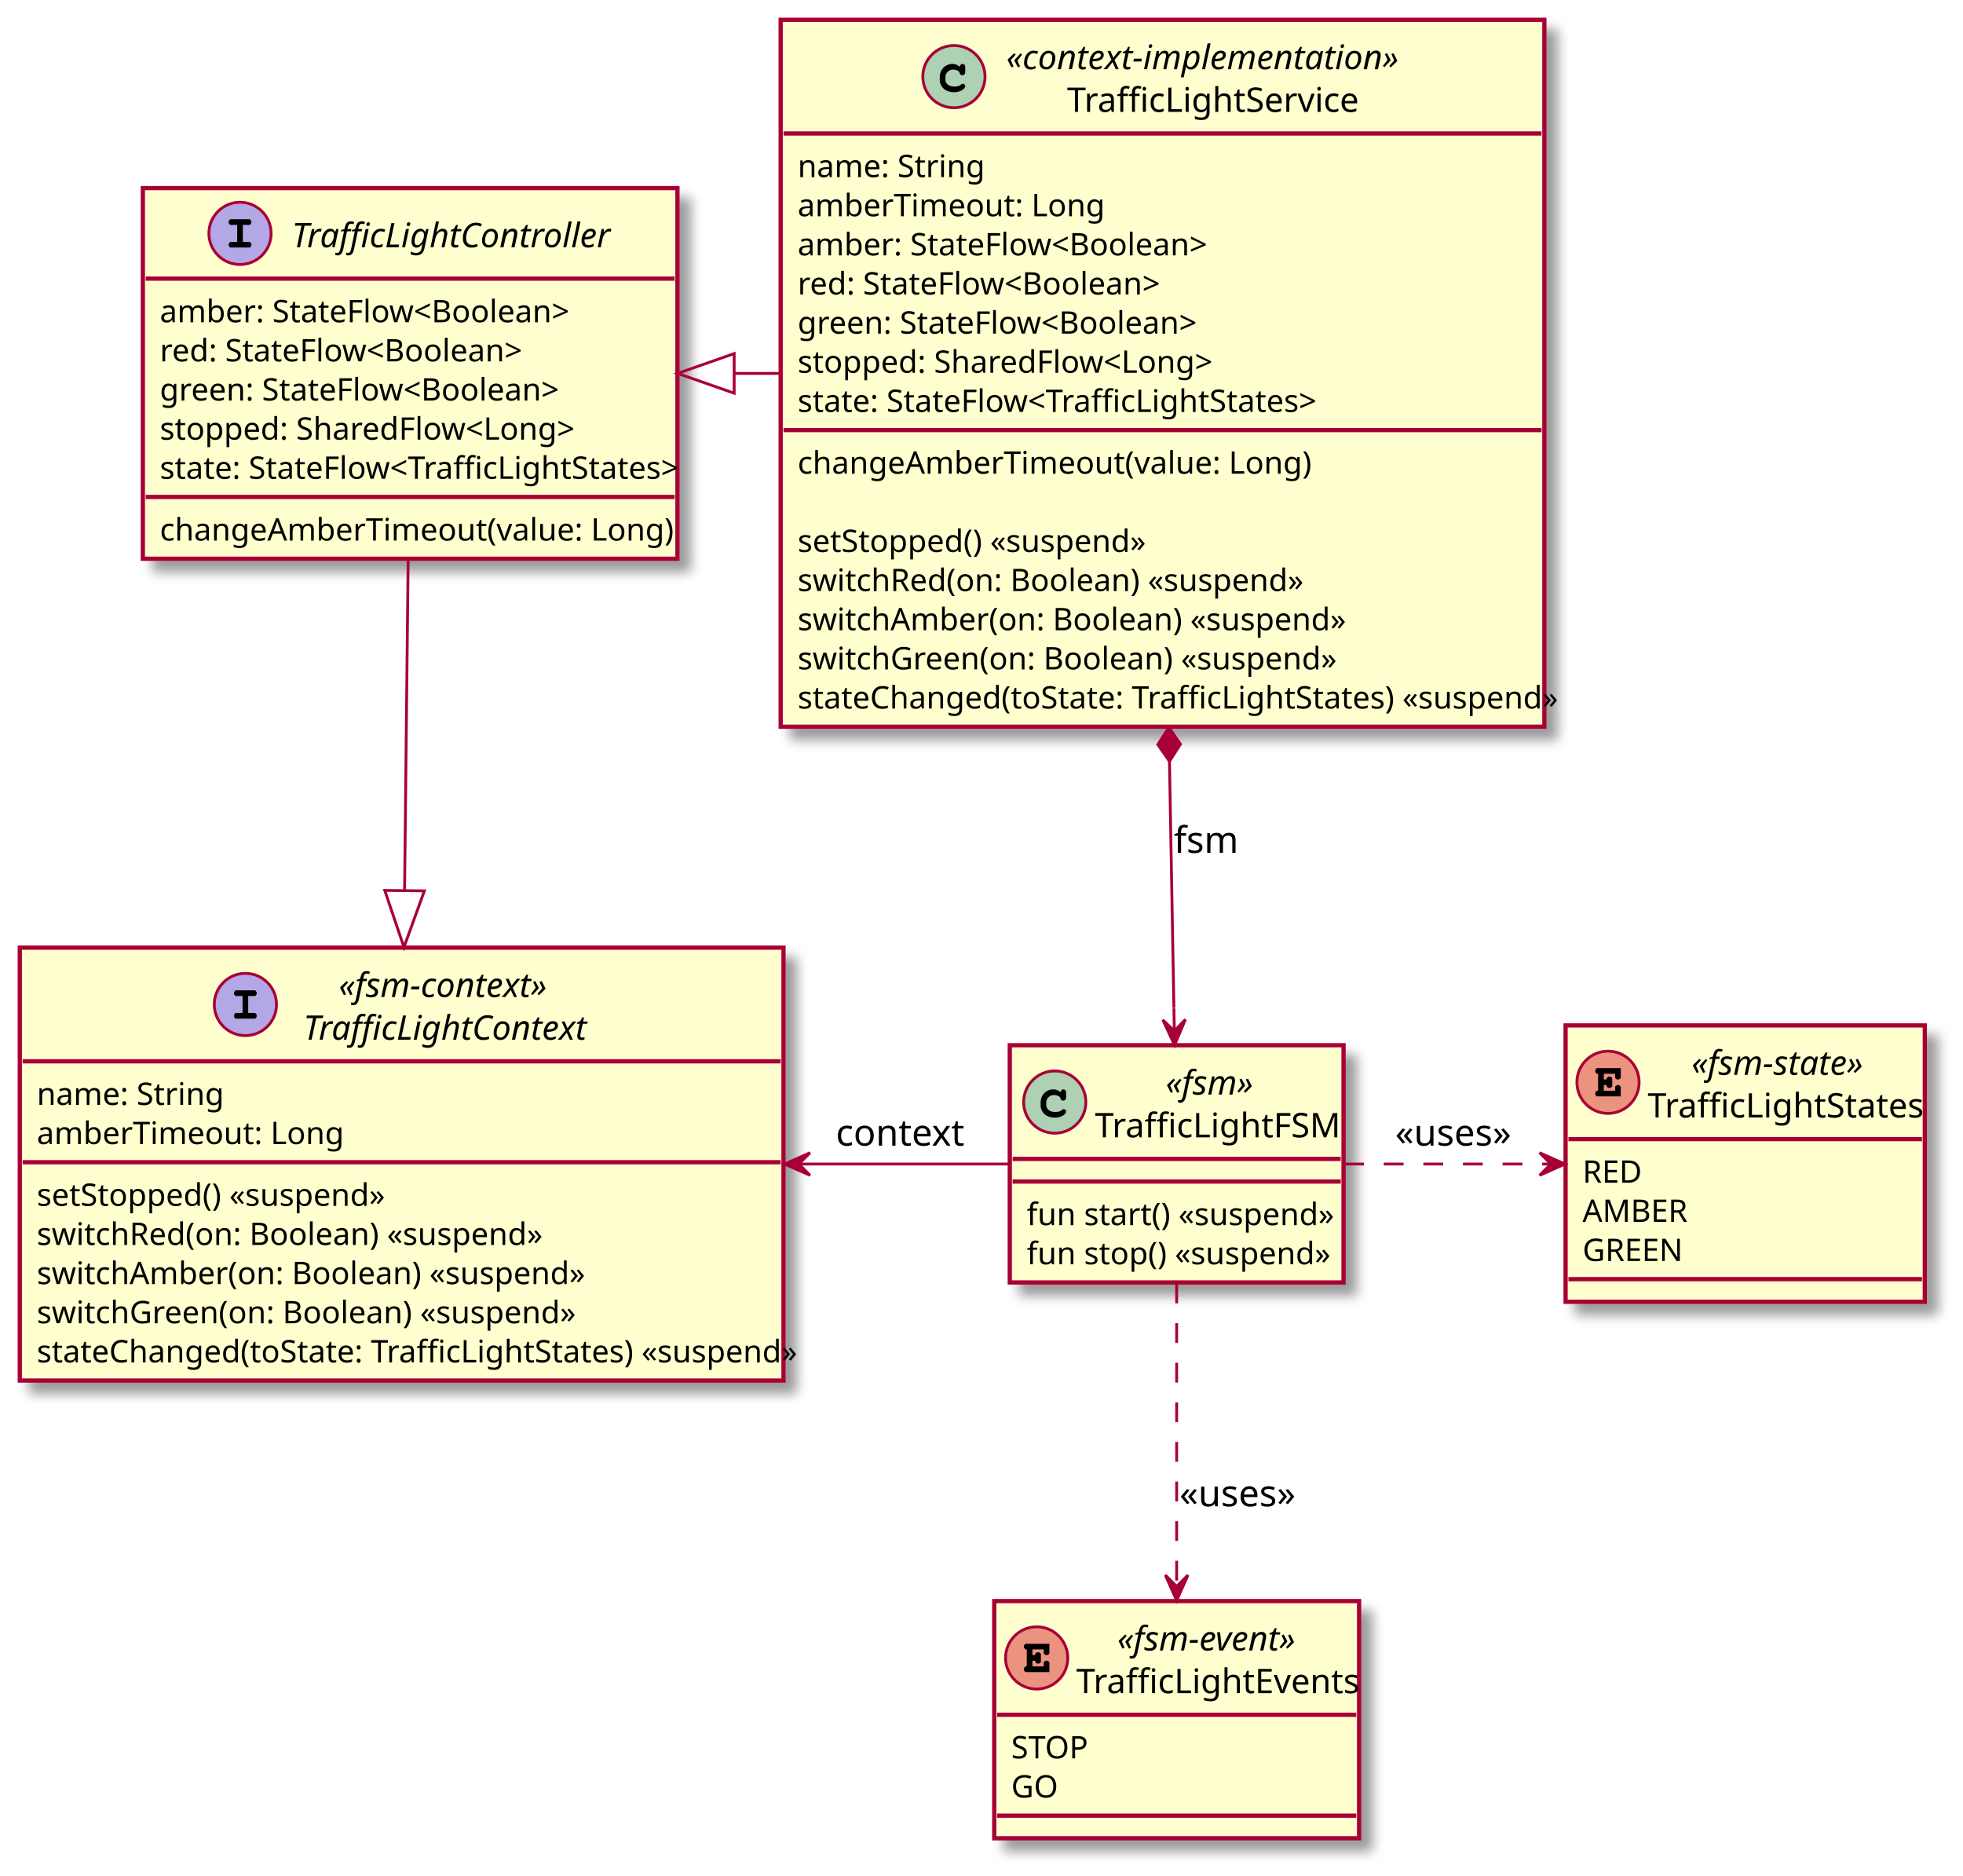
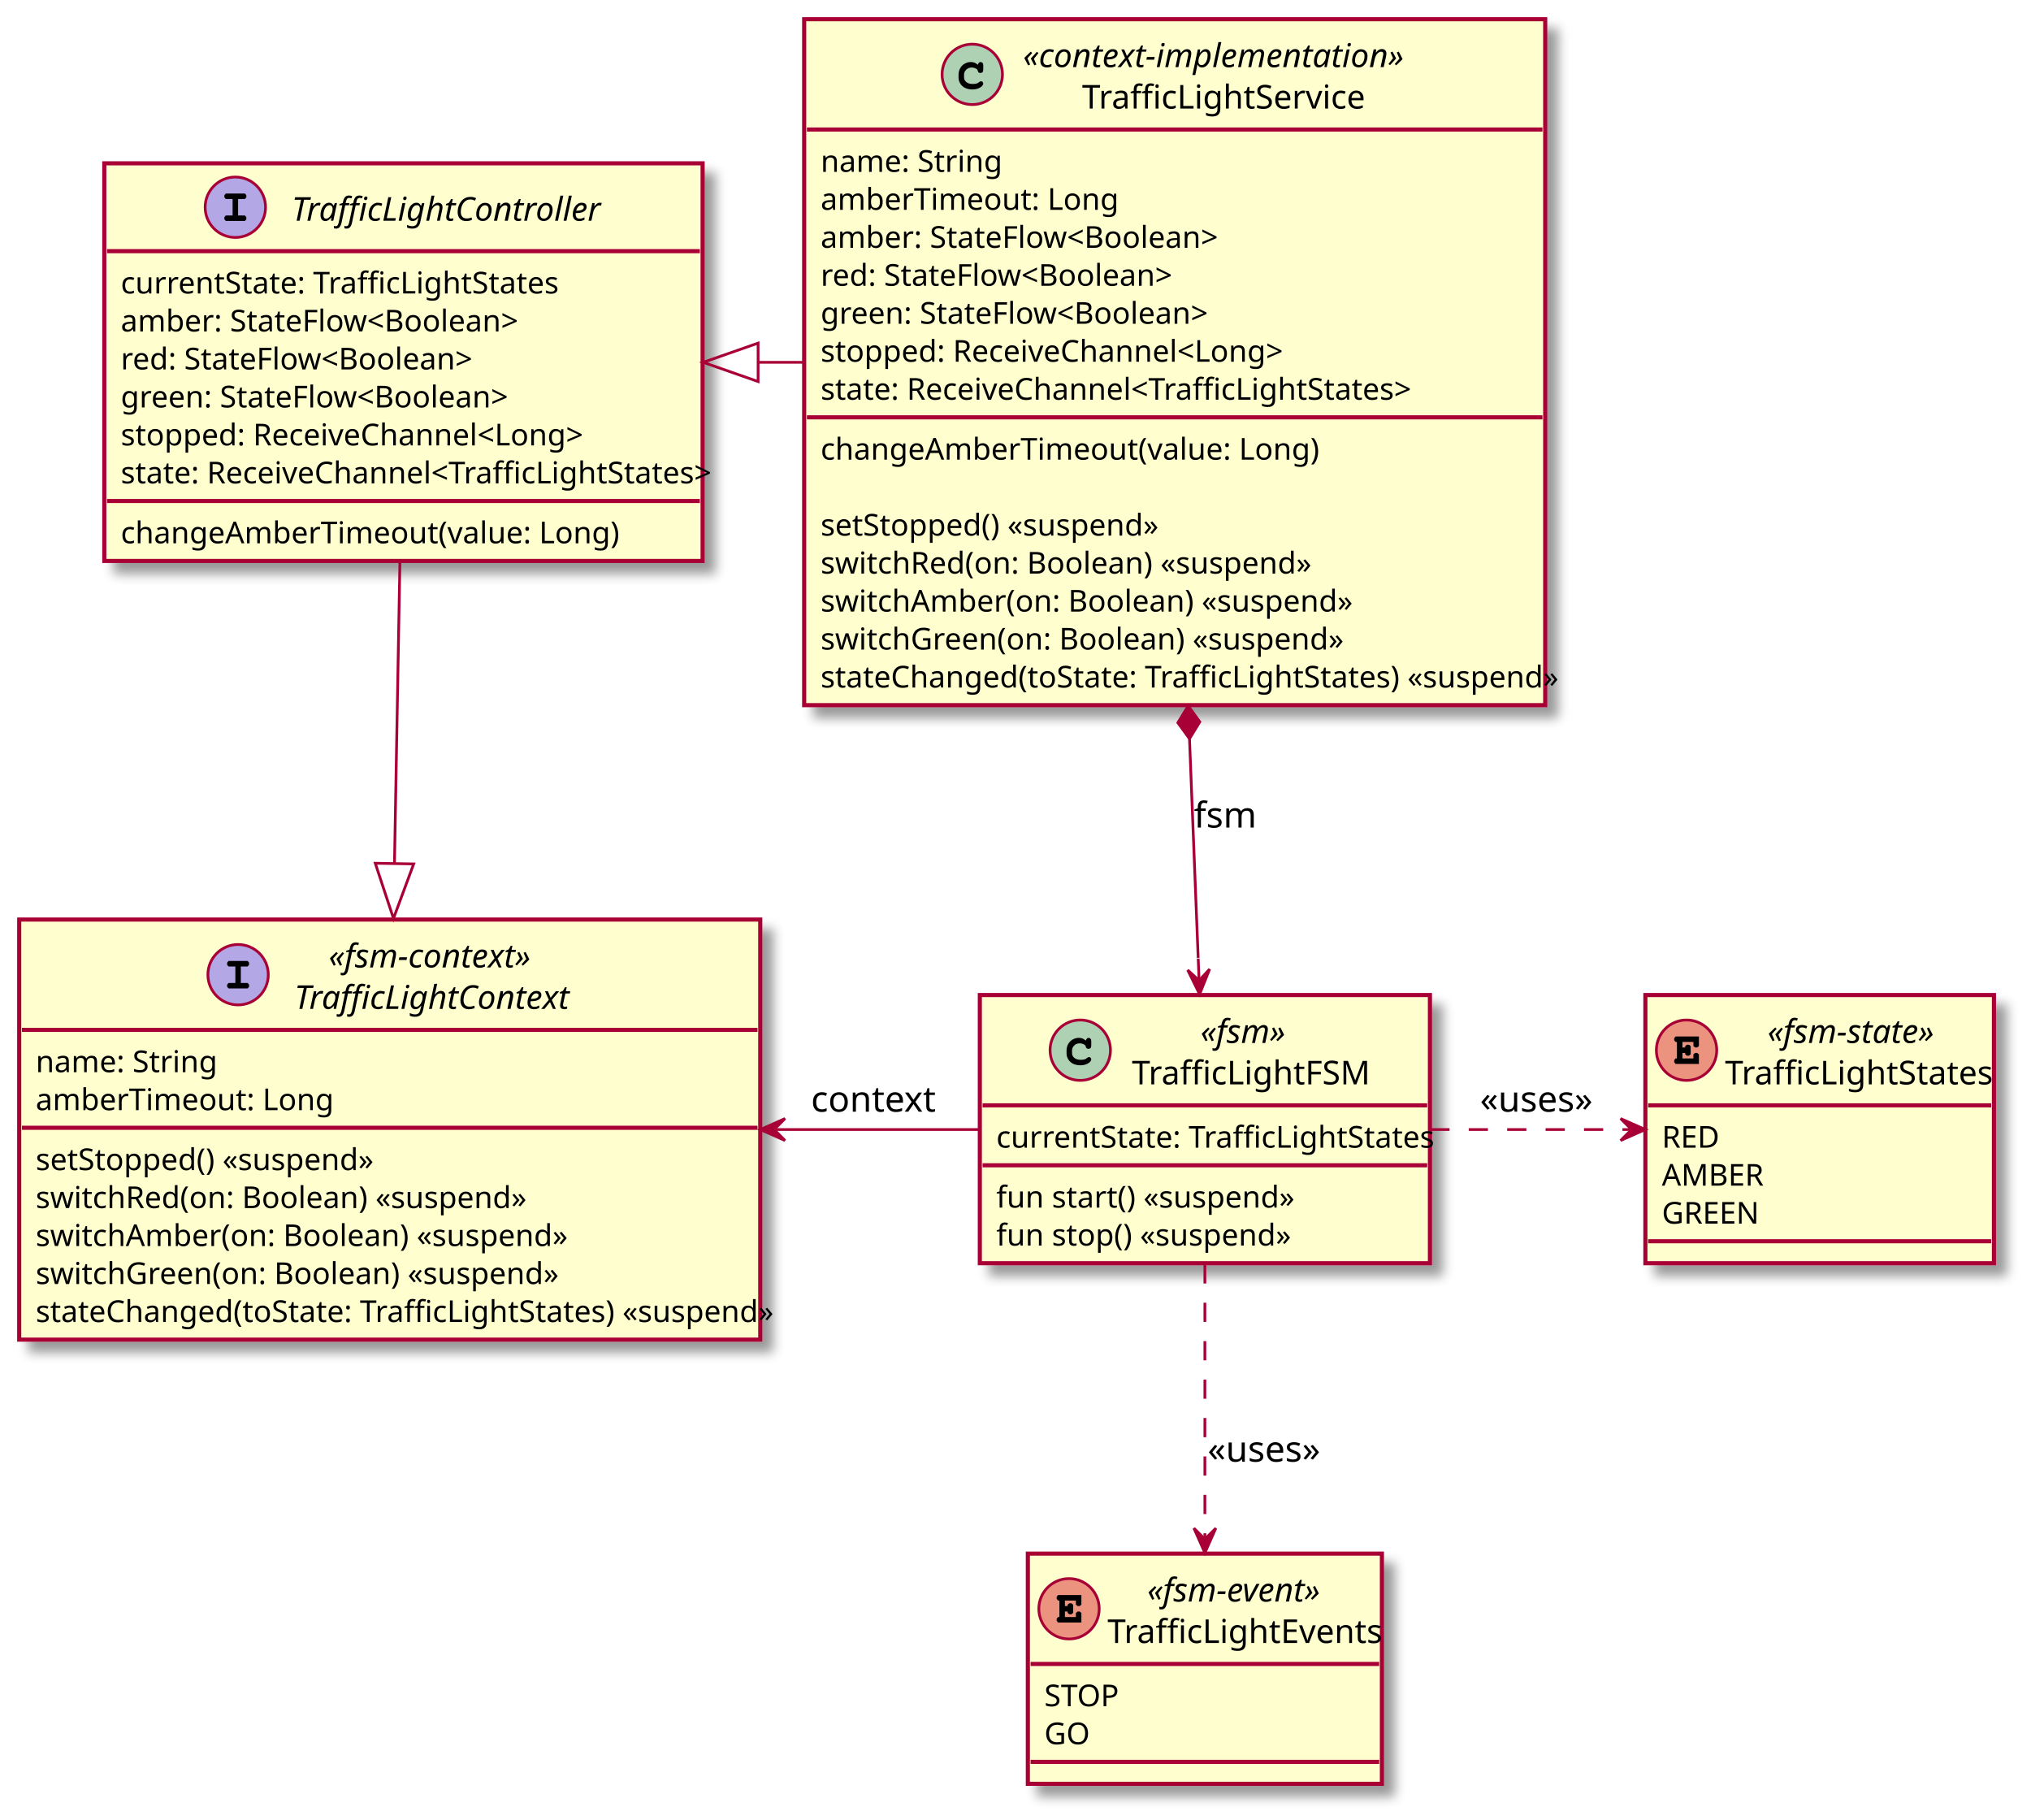
- <svg xmlns="http://www.w3.org/2000/svg" contentScriptType="application/ecmascript" contentStyleType="text/css" height="663px" preserveAspectRatio="none" style="width:694px;height:663px;background:#FFFFFF;" version="1.1" viewBox="0 0 694 663" width="694px" zoomAndPan="magnify">
+ <svg xmlns="http://www.w3.org/2000/svg" contentScriptType="application/ecmascript" contentStyleType="text/css" height="663px" preserveAspectRatio="none" style="width:740px;height:663px;background:#FFFFFF;" version="1.1" viewBox="0 0 740 663" width="740px" zoomAndPan="magnify">
  <defs>
-     <filter height="300%" id="f15hjyl7xojn9a" width="300%" x="-1" y="-1">
+     <filter height="300%" id="fl2t8y2cju5ji" width="300%" x="-1" y="-1">
      <feGaussianBlur result="blurOut" stdDeviation="2.0" />
      <feColorMatrix in="blurOut" result="blurOut2" type="matrix" values="0 0 0 0 0 0 0 0 0 0 0 0 0 0 0 0 0 0 .4 0" />
      <feOffset dx="4.0" dy="4.0" in="blurOut2" result="blurOut3" />
      <feBlend in="SourceGraphic" in2="blurOut3" mode="normal" />
    </filter>
  </defs>
  <g>
-     <rect codeLine="2" fill="#FEFECE" filter="url(#f15hjyl7xojn9a)" height="97.695" id="TrafficLightStates" style="stroke:#A80036;stroke-width:1.5;" width="127" x="553.5" y="362.5" />
-     <ellipse cx="568.5" cy="382.594" fill="#EB937F" rx="11" ry="11" style="stroke:#A80036;stroke-width:1.0;" />
-     <path d="M567,383.594 L567,385.594 L571,385.594 L571,384.594 L571,384.109 L571.625,383.594 L572,383.594 L572.375,383.594 L573,384.109 L573,384.594 L573,387.594 L565,387.594 L564.516,387.594 L564,386.969 L564,386.594 L564,386.219 L564.516,385.594 L565,385.594 L565,385.594 L565,379.594 L565,379.594 L564.516,379.594 L564,378.969 L564,378.594 L564,378.219 L564.516,377.594 L565,377.594 L573,377.594 L573,380.594 L573,381.078 L572.375,381.594 L572,381.594 L571.625,381.594 L571,381.078 L571,380.594 L571,379.594 L567,379.594 L567,381.594 L568,381.594 L568,381.109 L568,381.109 L568.625,380.594 L569,380.594 L569.375,380.594 L570,381.109 L570,381.594 L570,383.594 L570,384.078 L569.375,384.594 L569.375,384.594 L569,384.594 L568.625,384.594 L568,384.078 L568,384.078 L568,383.594 L567,383.594 Z " fill="#000000" />
-     <text fill="#000000" font-family="sans-serif" font-size="12" font-style="italic" lengthAdjust="spacing" textLength="64" x="598" y="379.957">«fsm-state»</text>
-     <text fill="#000000" font-family="sans-serif" font-size="12" lengthAdjust="spacing" textLength="95" x="582.5" y="395.051">TrafficLightStates</text>
-     <line style="stroke:#A80036;stroke-width:1.5;" x1="554.5" x2="679.5" y1="402.688" y2="402.688" />
-     <text fill="#000000" font-family="sans-serif" font-size="11" lengthAdjust="spacing" textLength="20" x="559.5" y="418.106">RED</text>
-     <text fill="#000000" font-family="sans-serif" font-size="11" lengthAdjust="spacing" textLength="36" x="559.5" y="431.942">AMBER</text>
-     <text fill="#000000" font-family="sans-serif" font-size="11" lengthAdjust="spacing" textLength="34" x="559.5" y="445.778">GREEN</text>
-     <line style="stroke:#A80036;stroke-width:1.5;" x1="554.5" x2="679.5" y1="452.195" y2="452.195" />
-     <rect codeLine="8" fill="#FEFECE" filter="url(#f15hjyl7xojn9a)" height="83.859" id="TrafficLightEvents" style="stroke:#A80036;stroke-width:1.5;" width="129" x="351.5" y="566" />
-     <ellipse cx="366.5" cy="586.094" fill="#EB937F" rx="11" ry="11" style="stroke:#A80036;stroke-width:1.0;" />
-     <path d="M365,587.094 L365,589.094 L369,589.094 L369,588.094 L369,587.609 L369.625,587.094 L370,587.094 L370.375,587.094 L371,587.609 L371,588.094 L371,591.094 L363,591.094 L362.516,591.094 L362,590.469 L362,590.094 L362,589.719 L362.516,589.094 L363,589.094 L363,589.094 L363,583.094 L363,583.094 L362.516,583.094 L362,582.469 L362,582.094 L362,581.719 L362.516,581.094 L363,581.094 L371,581.094 L371,584.094 L371,584.578 L370.375,585.094 L370,585.094 L369.625,585.094 L369,584.578 L369,584.094 L369,583.094 L365,583.094 L365,585.094 L366,585.094 L366,584.609 L366,584.609 L366.625,584.094 L367,584.094 L367.375,584.094 L368,584.609 L368,585.094 L368,587.094 L368,587.578 L367.375,588.094 L367.375,588.094 L367,588.094 L366.625,588.094 L366,587.578 L366,587.578 L366,587.094 L365,587.094 Z " fill="#000000" />
-     <text fill="#000000" font-family="sans-serif" font-size="12" font-style="italic" lengthAdjust="spacing" textLength="68" x="395" y="583.457">«fsm-event»</text>
-     <text fill="#000000" font-family="sans-serif" font-size="12" lengthAdjust="spacing" textLength="97" x="380.5" y="598.551">TrafficLightEvents</text>
-     <line style="stroke:#A80036;stroke-width:1.5;" x1="352.5" x2="479.5" y1="606.188" y2="606.188" />
-     <text fill="#000000" font-family="sans-serif" font-size="11" lengthAdjust="spacing" textLength="27" x="357.5" y="621.606">STOP</text>
-     <text fill="#000000" font-family="sans-serif" font-size="11" lengthAdjust="spacing" textLength="16" x="357.5" y="635.442">GO</text>
-     <line style="stroke:#A80036;stroke-width:1.5;" x1="352.5" x2="479.5" y1="641.859" y2="641.859" />
-     <rect codeLine="12" fill="#FEFECE" filter="url(#f15hjyl7xojn9a)" height="153.039" id="TrafficLightContext" style="stroke:#A80036;stroke-width:1.5;" width="270" x="7" y="335" />
+     <rect codeLine="2" fill="#FEFECE" filter="url(#fl2t8y2cju5ji)" height="97.695" id="TrafficLightStates" style="stroke:#A80036;stroke-width:1.5;" width="127" x="599.5" y="362.5" />
+     <ellipse cx="614.5" cy="382.594" fill="#EB937F" rx="11" ry="11" style="stroke:#A80036;stroke-width:1.0;" />
+     <path d="M613,383.594 L613,385.594 L617,385.594 L617,384.594 L617,384.109 L617.625,383.594 L618,383.594 L618.375,383.594 L619,384.109 L619,384.594 L619,387.594 L611,387.594 L610.516,387.594 L610,386.969 L610,386.594 L610,386.219 L610.516,385.594 L611,385.594 L611,385.594 L611,379.594 L611,379.594 L610.516,379.594 L610,378.969 L610,378.594 L610,378.219 L610.516,377.594 L611,377.594 L619,377.594 L619,380.594 L619,381.078 L618.375,381.594 L618,381.594 L617.625,381.594 L617,381.078 L617,380.594 L617,379.594 L613,379.594 L613,381.594 L614,381.594 L614,381.109 L614,381.109 L614.625,380.594 L615,380.594 L615.375,380.594 L616,381.109 L616,381.594 L616,383.594 L616,384.078 L615.375,384.594 L615.375,384.594 L615,384.594 L614.625,384.594 L614,384.078 L614,384.078 L614,383.594 L613,383.594 Z " fill="#000000" />
+     <text fill="#000000" font-family="sans-serif" font-size="12" font-style="italic" lengthAdjust="spacing" textLength="64" x="644" y="379.957">«fsm-state»</text>
+     <text fill="#000000" font-family="sans-serif" font-size="12" lengthAdjust="spacing" textLength="95" x="628.5" y="395.051">TrafficLightStates</text>
+     <line style="stroke:#A80036;stroke-width:1.5;" x1="600.5" x2="725.5" y1="402.688" y2="402.688" />
+     <text fill="#000000" font-family="sans-serif" font-size="11" lengthAdjust="spacing" textLength="20" x="605.5" y="418.106">RED</text>
+     <text fill="#000000" font-family="sans-serif" font-size="11" lengthAdjust="spacing" textLength="36" x="605.5" y="431.942">AMBER</text>
+     <text fill="#000000" font-family="sans-serif" font-size="11" lengthAdjust="spacing" textLength="34" x="605.5" y="445.778">GREEN</text>
+     <line style="stroke:#A80036;stroke-width:1.5;" x1="600.5" x2="725.5" y1="452.195" y2="452.195" />
+     <rect codeLine="8" fill="#FEFECE" filter="url(#fl2t8y2cju5ji)" height="83.859" id="TrafficLightEvents" style="stroke:#A80036;stroke-width:1.5;" width="129" x="374.5" y="566" />
+     <ellipse cx="389.5" cy="586.094" fill="#EB937F" rx="11" ry="11" style="stroke:#A80036;stroke-width:1.0;" />
+     <path d="M388,587.094 L388,589.094 L392,589.094 L392,588.094 L392,587.609 L392.625,587.094 L393,587.094 L393.375,587.094 L394,587.609 L394,588.094 L394,591.094 L386,591.094 L385.516,591.094 L385,590.469 L385,590.094 L385,589.719 L385.516,589.094 L386,589.094 L386,589.094 L386,583.094 L386,583.094 L385.516,583.094 L385,582.469 L385,582.094 L385,581.719 L385.516,581.094 L386,581.094 L394,581.094 L394,584.094 L394,584.578 L393.375,585.094 L393,585.094 L392.625,585.094 L392,584.578 L392,584.094 L392,583.094 L388,583.094 L388,585.094 L389,585.094 L389,584.609 L389,584.609 L389.625,584.094 L390,584.094 L390.375,584.094 L391,584.609 L391,585.094 L391,587.094 L391,587.578 L390.375,588.094 L390.375,588.094 L390,588.094 L389.625,588.094 L389,587.578 L389,587.578 L389,587.094 L388,587.094 Z " fill="#000000" />
+     <text fill="#000000" font-family="sans-serif" font-size="12" font-style="italic" lengthAdjust="spacing" textLength="68" x="418" y="583.457">«fsm-event»</text>
+     <text fill="#000000" font-family="sans-serif" font-size="12" lengthAdjust="spacing" textLength="97" x="403.5" y="598.551">TrafficLightEvents</text>
+     <line style="stroke:#A80036;stroke-width:1.5;" x1="375.5" x2="502.5" y1="606.188" y2="606.188" />
+     <text fill="#000000" font-family="sans-serif" font-size="11" lengthAdjust="spacing" textLength="27" x="380.5" y="621.606">STOP</text>
+     <text fill="#000000" font-family="sans-serif" font-size="11" lengthAdjust="spacing" textLength="16" x="380.5" y="635.442">GO</text>
+     <line style="stroke:#A80036;stroke-width:1.5;" x1="375.5" x2="502.5" y1="641.859" y2="641.859" />
+     <rect codeLine="12" fill="#FEFECE" filter="url(#fl2t8y2cju5ji)" height="153.039" id="TrafficLightContext" style="stroke:#A80036;stroke-width:1.5;" width="270" x="7" y="335" />
    <ellipse cx="86.75" cy="355.094" fill="#B4A7E5" rx="11" ry="11" style="stroke:#A80036;stroke-width:1.0;" />
    <path d="M87.75,352.094 L87.75,358.094 L89.75,358.094 L90.234,358.094 L90.75,358.719 L90.75,359.094 L90.75,359.469 L90.234,360.094 L89.75,360.094 L83.75,360.094 L83.266,360.094 L82.75,359.469 L82.75,359.094 L82.75,358.719 L83.266,358.094 L83.75,358.094 L85.75,358.094 L85.75,352.094 L83.75,352.094 L83.266,352.094 L82.75,351.469 L82.75,351.094 L82.75,350.719 L83.266,350.094 L83.75,350.094 L89.75,350.094 L90.234,350.094 L90.75,350.719 L90.75,351.094 L90.75,351.469 L90.234,352.094 L89.75,352.094 L87.75,352.094 Z " fill="#000000" />
    <text fill="#000000" font-family="sans-serif" font-size="12" font-style="italic" lengthAdjust="spacing" textLength="77" x="119.75" y="352.457">«fsm-context»</text>
    <text fill="#000000" font-family="sans-serif" font-size="12" font-style="italic" lengthAdjust="spacing" textLength="102" x="107.25" y="367.551">TrafficLightContext</text>
    <line style="stroke:#A80036;stroke-width:1.5;" x1="8" x2="276" y1="375.188" y2="375.188" />
    <text fill="#000000" font-family="sans-serif" font-size="11" lengthAdjust="spacing" textLength="60" x="13" y="390.606">name: String</text>
    <text fill="#000000" font-family="sans-serif" font-size="11" lengthAdjust="spacing" textLength="97" x="13" y="404.442">amberTimeout: Long</text>
    <line style="stroke:#A80036;stroke-width:1.5;" x1="8" x2="276" y1="410.859" y2="410.859" />
    <text fill="#000000" font-family="sans-serif" font-size="11" lengthAdjust="spacing" textLength="120" x="13" y="426.278">setStopped() «suspend»</text>
    <text fill="#000000" font-family="sans-serif" font-size="11" lengthAdjust="spacing" textLength="174" x="13" y="440.114">switchRed(on: Boolean) «suspend»</text>
    <text fill="#000000" font-family="sans-serif" font-size="11" lengthAdjust="spacing" textLength="187" x="13" y="453.95">switchAmber(on: Boolean) «suspend»</text>
    <text fill="#000000" font-family="sans-serif" font-size="11" lengthAdjust="spacing" textLength="185" x="13" y="467.786">switchGreen(on: Boolean) «suspend»</text>
    <text fill="#000000" font-family="sans-serif" font-size="11" lengthAdjust="spacing" textLength="258" x="13" y="481.622">stateChanged(toState: TrafficLightStates) «suspend»</text>
-     <rect codeLine="22" fill="#FEFECE" filter="url(#f15hjyl7xojn9a)" height="131.016" id="TrafficLightController" style="stroke:#A80036;stroke-width:1.5;" width="189" x="50.5" y="66.5" />
-     <ellipse cx="84.85" cy="82.5" fill="#B4A7E5" rx="11" ry="11" style="stroke:#A80036;stroke-width:1.0;" />
-     <path d="M85.85,79.5 L85.85,85.5 L87.85,85.5 L88.334,85.5 L88.85,86.125 L88.85,86.5 L88.85,86.875 L88.334,87.5 L87.85,87.5 L81.85,87.5 L81.366,87.5 L80.85,86.875 L80.85,86.5 L80.85,86.125 L81.366,85.5 L81.85,85.5 L83.85,85.5 L83.85,79.5 L81.85,79.5 L81.366,79.5 L80.85,78.875 L80.85,78.5 L80.85,78.125 L81.366,77.5 L81.85,77.5 L87.85,77.5 L88.334,77.5 L88.85,78.125 L88.85,78.5 L88.85,78.875 L88.334,79.5 L87.85,79.5 L85.85,79.5 Z " fill="#000000" />
-     <text fill="#000000" font-family="sans-serif" font-size="12" font-style="italic" lengthAdjust="spacing" textLength="114" x="103.15" y="87.41">TrafficLightController</text>
-     <line style="stroke:#A80036;stroke-width:1.5;" x1="51.5" x2="238.5" y1="98.5" y2="98.5" />
-     <text fill="#000000" font-family="sans-serif" font-size="11" lengthAdjust="spacing" textLength="136" x="56.5" y="113.919">amber: StateFlow&lt;Boolean&gt;</text>
-     <text fill="#000000" font-family="sans-serif" font-size="11" lengthAdjust="spacing" textLength="122" x="56.5" y="127.755">red: StateFlow&lt;Boolean&gt;</text>
-     <text fill="#000000" font-family="sans-serif" font-size="11" lengthAdjust="spacing" textLength="134" x="56.5" y="141.591">green: StateFlow&lt;Boolean&gt;</text>
-     <text fill="#000000" font-family="sans-serif" font-size="11" lengthAdjust="spacing" textLength="140" x="56.5" y="155.427">stopped: SharedFlow&lt;Long&gt;</text>
-     <text fill="#000000" font-family="sans-serif" font-size="11" lengthAdjust="spacing" textLength="177" x="56.5" y="169.263">state: StateFlow&lt;TrafficLightStates&gt;</text>
-     <line style="stroke:#A80036;stroke-width:1.5;" x1="51.5" x2="238.5" y1="175.68" y2="175.68" />
-     <text fill="#000000" font-family="sans-serif" font-size="11" lengthAdjust="spacing" textLength="169" x="56.5" y="191.099">changeAmberTimeout(value: Long)</text>
-     <rect codeLine="32" fill="#FEFECE" filter="url(#f15hjyl7xojn9a)" height="83.859" id="TrafficLightFSM" style="stroke:#A80036;stroke-width:1.5;" width="118" x="357" y="369.5" />
-     <ellipse cx="372.9" cy="389.594" fill="#ADD1B2" rx="11" ry="11" style="stroke:#A80036;stroke-width:1.0;" />
-     <path d="M374.9,386.094 Q375.103,385.594 375.337,385.344 Q375.572,385.094 375.837,385.094 Q376.306,385.094 376.603,385.375 Q376.9,385.656 376.9,386.312 L376.9,387.875 Q376.9,388.531 376.619,388.812 Q376.337,389.094 375.9,389.094 Q375.509,389.094 375.259,388.922 Q375.009,388.75 374.9,388.297 Q374.853,387.984 374.681,387.812 Q374.369,387.484 373.806,387.297 Q373.244,387.094 372.681,387.094 Q371.978,387.094 371.384,387.375 Q370.806,387.656 370.353,388.281 Q369.9,388.906 369.9,389.766 L369.9,390.688 Q369.9,391.719 370.744,392.406 Q371.587,393.094 373.087,393.094 Q373.978,393.094 374.603,392.891 Q374.962,392.781 375.369,392.422 Q375.634,392.219 375.775,392.156 Q375.916,392.094 376.087,392.094 Q376.416,392.094 376.65,392.359 Q376.9,392.609 376.9,392.969 Q376.9,393.312 376.556,393.719 Q376.056,394.312 375.259,394.641 Q374.212,395.094 372.931,395.094 Q371.431,395.094 370.228,394.5 Q369.259,394.031 368.572,393.016 Q367.9,392 367.9,390.797 L367.9,389.703 Q367.9,388.453 368.494,387.359 Q369.103,386.266 370.15,385.688 Q371.212,385.094 372.4,385.094 Q373.119,385.094 373.744,385.344 Q374.369,385.594 374.9,386.094 Z " fill="#000000" />
-     <text fill="#000000" font-family="sans-serif" font-size="12" font-style="italic" lengthAdjust="spacing" textLength="34" x="412.1" y="386.957">«fsm»</text>
-     <text fill="#000000" font-family="sans-serif" font-size="12" lengthAdjust="spacing" textLength="84" x="387.1" y="402.051">TrafficLightFSM</text>
-     <line style="stroke:#A80036;stroke-width:1.5;" x1="358" x2="474" y1="409.688" y2="409.688" />
-     <line style="stroke:#A80036;stroke-width:1.5;" x1="358" x2="474" y1="417.688" y2="417.688" />
-     <text fill="#000000" font-family="sans-serif" font-size="11" lengthAdjust="spacing" textLength="106" x="363" y="433.106">fun start() «suspend»</text>
-     <text fill="#000000" font-family="sans-serif" font-size="11" lengthAdjust="spacing" textLength="105" x="363" y="446.942">fun stop() «suspend»</text>
-     <rect codeLine="41" fill="#FEFECE" filter="url(#f15hjyl7xojn9a)" height="249.891" id="TrafficLightService" style="stroke:#A80036;stroke-width:1.5;" width="270" x="276" y="7" />
-     <ellipse cx="337.25" cy="27.094" fill="#ADD1B2" rx="11" ry="11" style="stroke:#A80036;stroke-width:1.0;" />
-     <path d="M339.25,23.594 Q339.453,23.094 339.688,22.844 Q339.922,22.594 340.188,22.594 Q340.656,22.594 340.953,22.875 Q341.25,23.156 341.25,23.812 L341.25,25.375 Q341.25,26.031 340.969,26.312 Q340.688,26.594 340.25,26.594 Q339.859,26.594 339.609,26.422 Q339.359,26.25 339.25,25.797 Q339.203,25.484 339.031,25.312 Q338.719,24.984 338.156,24.797 Q337.594,24.594 337.031,24.594 Q336.328,24.594 335.734,24.875 Q335.156,25.156 334.703,25.781 Q334.25,26.406 334.25,27.266 L334.25,28.188 Q334.25,29.219 335.094,29.906 Q335.938,30.594 337.438,30.594 Q338.328,30.594 338.953,30.391 Q339.312,30.281 339.719,29.922 Q339.984,29.719 340.125,29.656 Q340.266,29.594 340.438,29.594 Q340.766,29.594 341,29.859 Q341.25,30.109 341.25,30.469 Q341.25,30.812 340.906,31.219 Q340.406,31.812 339.609,32.141 Q338.562,32.594 337.281,32.594 Q335.781,32.594 334.578,32 Q333.609,31.531 332.922,30.516 Q332.25,29.5 332.25,28.297 L332.25,27.203 Q332.25,25.953 332.844,24.859 Q333.453,23.766 334.5,23.188 Q335.562,22.594 336.75,22.594 Q337.469,22.594 338.094,22.844 Q338.719,23.094 339.25,23.594 Z " fill="#000000" />
-     <text fill="#000000" font-family="sans-serif" font-size="12" font-style="italic" lengthAdjust="spacing" textLength="143" x="355.75" y="24.457">«context-implementation»</text>
-     <text fill="#000000" font-family="sans-serif" font-size="12" lengthAdjust="spacing" textLength="100" x="377.25" y="39.551">TrafficLightService</text>
-     <line style="stroke:#A80036;stroke-width:1.5;" x1="277" x2="545" y1="47.188" y2="47.188" />
-     <text fill="#000000" font-family="sans-serif" font-size="11" lengthAdjust="spacing" textLength="60" x="282" y="62.606">name: String</text>
-     <text fill="#000000" font-family="sans-serif" font-size="11" lengthAdjust="spacing" textLength="97" x="282" y="76.442">amberTimeout: Long</text>
-     <text fill="#000000" font-family="sans-serif" font-size="11" lengthAdjust="spacing" textLength="136" x="282" y="90.278">amber: StateFlow&lt;Boolean&gt;</text>
-     <text fill="#000000" font-family="sans-serif" font-size="11" lengthAdjust="spacing" textLength="122" x="282" y="104.114">red: StateFlow&lt;Boolean&gt;</text>
-     <text fill="#000000" font-family="sans-serif" font-size="11" lengthAdjust="spacing" textLength="134" x="282" y="117.95">green: StateFlow&lt;Boolean&gt;</text>
-     <text fill="#000000" font-family="sans-serif" font-size="11" lengthAdjust="spacing" textLength="140" x="282" y="131.786">stopped: SharedFlow&lt;Long&gt;</text>
-     <text fill="#000000" font-family="sans-serif" font-size="11" lengthAdjust="spacing" textLength="177" x="282" y="145.622">state: StateFlow&lt;TrafficLightStates&gt;</text>
-     <line style="stroke:#A80036;stroke-width:1.5;" x1="277" x2="545" y1="152.039" y2="152.039" />
-     <text fill="#000000" font-family="sans-serif" font-size="11" lengthAdjust="spacing" textLength="169" x="282" y="167.458">changeAmberTimeout(value: Long)</text>
-     <text fill="#000000" font-family="sans-serif" font-size="11" lengthAdjust="spacing" textLength="0" x="285" y="181.294" />
-     <text fill="#000000" font-family="sans-serif" font-size="11" lengthAdjust="spacing" textLength="120" x="282" y="195.13">setStopped() «suspend»</text>
-     <text fill="#000000" font-family="sans-serif" font-size="11" lengthAdjust="spacing" textLength="174" x="282" y="208.966">switchRed(on: Boolean) «suspend»</text>
-     <text fill="#000000" font-family="sans-serif" font-size="11" lengthAdjust="spacing" textLength="187" x="282" y="222.802">switchAmber(on: Boolean) «suspend»</text>
-     <text fill="#000000" font-family="sans-serif" font-size="11" lengthAdjust="spacing" textLength="185" x="282" y="236.638">switchGreen(on: Boolean) «suspend»</text>
-     <text fill="#000000" font-family="sans-serif" font-size="11" lengthAdjust="spacing" textLength="258" x="282" y="250.474">stateChanged(toState: TrafficLightStates) «suspend»</text>
-     <path codeLine="30" d="M144.3,197.711 C143.925,232.465 143.454,275.982 143.037,314.593 " fill="none" id="TrafficLightController-to-TrafficLightContext" style="stroke:#A80036;stroke-width:1.0;" />
-     <polygon fill="none" points="150.034,314.932,142.818,334.855,136.034,314.781,150.034,314.932" style="stroke:#A80036;stroke-width:1.0;" />
-     <path codeLine="37" d="M475.219,411.5 C498.139,411.5 524.525,411.5 548.273,411.5 " fill="none" id="TrafficLightFSM-to-TrafficLightStates" style="stroke:#A80036;stroke-width:1.0;stroke-dasharray:7.0,7.0;" />
-     <polygon fill="#A80036" points="553.299,411.5,544.299,407.5,548.299,411.5,544.299,415.5,553.299,411.5" style="stroke:#A80036;stroke-width:1.0;" />
-     <text fill="#000000" font-family="sans-serif" font-size="13" lengthAdjust="spacing" textLength="42" x="493.25" y="404.995">«uses»</text>
-     <path codeLine="38" d="M416,453.748 C416,485.08 416,528.175 416,560.687 " fill="none" id="TrafficLightFSM-to-TrafficLightEvents" style="stroke:#A80036;stroke-width:1.0;stroke-dasharray:7.0,7.0;" />
-     <polygon fill="#A80036" points="416,565.811,420,556.811,416,560.811,412,556.811,416,565.811" style="stroke:#A80036;stroke-width:1.0;" />
-     <text fill="#000000" font-family="sans-serif" font-size="13" lengthAdjust="spacing" textLength="42" x="417" y="532.495">«uses»</text>
-     <path codeLine="39" d="M282.627,411.5 C308.786,411.5 334.767,411.5 356.754,411.5 " fill="none" id="TrafficLightContext-backto-TrafficLightFSM" style="stroke:#A80036;stroke-width:1.0;" />
-     <polygon fill="#A80036" points="277.395,411.5,286.395,415.5,282.395,411.5,286.395,407.5,277.395,411.5" style="stroke:#A80036;stroke-width:1.0;" />
+     <rect codeLine="22" fill="#FEFECE" filter="url(#fl2t8y2cju5ji)" height="144.852" id="TrafficLightController" style="stroke:#A80036;stroke-width:1.5;" width="218" x="38" y="59.5" />
+     <ellipse cx="85.75" cy="75.5" fill="#B4A7E5" rx="11" ry="11" style="stroke:#A80036;stroke-width:1.0;" />
+     <path d="M86.75,72.5 L86.75,78.5 L88.75,78.5 L89.234,78.5 L89.75,79.125 L89.75,79.5 L89.75,79.875 L89.234,80.5 L88.75,80.5 L82.75,80.5 L82.266,80.5 L81.75,79.875 L81.75,79.5 L81.75,79.125 L82.266,78.5 L82.75,78.5 L84.75,78.5 L84.75,72.5 L82.75,72.5 L82.266,72.5 L81.75,71.875 L81.75,71.5 L81.75,71.125 L82.266,70.5 L82.75,70.5 L88.75,70.5 L89.234,70.5 L89.75,71.125 L89.75,71.5 L89.75,71.875 L89.234,72.5 L88.75,72.5 L86.75,72.5 Z " fill="#000000" />
+     <text fill="#000000" font-family="sans-serif" font-size="12" font-style="italic" lengthAdjust="spacing" textLength="114" x="106.25" y="80.41">TrafficLightController</text>
+     <line style="stroke:#A80036;stroke-width:1.5;" x1="39" x2="255" y1="91.5" y2="91.5" />
+     <text fill="#000000" font-family="sans-serif" font-size="11" lengthAdjust="spacing" textLength="152" x="44" y="106.919">currentState: TrafficLightStates</text>
+     <text fill="#000000" font-family="sans-serif" font-size="11" lengthAdjust="spacing" textLength="136" x="44" y="120.755">amber: StateFlow&lt;Boolean&gt;</text>
+     <text fill="#000000" font-family="sans-serif" font-size="11" lengthAdjust="spacing" textLength="122" x="44" y="134.591">red: StateFlow&lt;Boolean&gt;</text>
+     <text fill="#000000" font-family="sans-serif" font-size="11" lengthAdjust="spacing" textLength="134" x="44" y="148.427">green: StateFlow&lt;Boolean&gt;</text>
+     <text fill="#000000" font-family="sans-serif" font-size="11" lengthAdjust="spacing" textLength="159" x="44" y="162.263">stopped: ReceiveChannel&lt;Long&gt;</text>
+     <text fill="#000000" font-family="sans-serif" font-size="11" lengthAdjust="spacing" textLength="206" x="44" y="176.099">state: ReceiveChannel&lt;TrafficLightStates&gt;</text>
+     <line style="stroke:#A80036;stroke-width:1.5;" x1="39" x2="255" y1="182.516" y2="182.516" />
+     <text fill="#000000" font-family="sans-serif" font-size="11" lengthAdjust="spacing" textLength="169" x="44" y="197.935">changeAmberTimeout(value: Long)</text>
+     <rect codeLine="33" fill="#FEFECE" filter="url(#fl2t8y2cju5ji)" height="97.695" id="TrafficLightFSM" style="stroke:#A80036;stroke-width:1.5;" width="164" x="357" y="362.5" />
+     <ellipse cx="393.6" cy="382.594" fill="#ADD1B2" rx="11" ry="11" style="stroke:#A80036;stroke-width:1.0;" />
+     <path d="M395.6,379.094 Q395.803,378.594 396.038,378.344 Q396.272,378.094 396.538,378.094 Q397.006,378.094 397.303,378.375 Q397.6,378.656 397.6,379.312 L397.6,380.875 Q397.6,381.531 397.319,381.812 Q397.038,382.094 396.6,382.094 Q396.209,382.094 395.959,381.922 Q395.709,381.75 395.6,381.297 Q395.553,380.984 395.381,380.812 Q395.069,380.484 394.506,380.297 Q393.944,380.094 393.381,380.094 Q392.678,380.094 392.084,380.375 Q391.506,380.656 391.053,381.281 Q390.6,381.906 390.6,382.766 L390.6,383.688 Q390.6,384.719 391.444,385.406 Q392.288,386.094 393.788,386.094 Q394.678,386.094 395.303,385.891 Q395.663,385.781 396.069,385.422 Q396.334,385.219 396.475,385.156 Q396.616,385.094 396.788,385.094 Q397.116,385.094 397.35,385.359 Q397.6,385.609 397.6,385.969 Q397.6,386.312 397.256,386.719 Q396.756,387.312 395.959,387.641 Q394.913,388.094 393.631,388.094 Q392.131,388.094 390.928,387.5 Q389.959,387.031 389.272,386.016 Q388.6,385 388.6,383.797 L388.6,382.703 Q388.6,381.453 389.194,380.359 Q389.803,379.266 390.85,378.688 Q391.913,378.094 393.1,378.094 Q393.819,378.094 394.444,378.344 Q395.069,378.594 395.6,379.094 Z " fill="#000000" />
+     <text fill="#000000" font-family="sans-serif" font-size="12" font-style="italic" lengthAdjust="spacing" textLength="34" x="437.4" y="379.957">«fsm»</text>
+     <text fill="#000000" font-family="sans-serif" font-size="12" lengthAdjust="spacing" textLength="84" x="412.4" y="395.051">TrafficLightFSM</text>
+     <line style="stroke:#A80036;stroke-width:1.5;" x1="358" x2="520" y1="402.688" y2="402.688" />
+     <text fill="#000000" font-family="sans-serif" font-size="11" lengthAdjust="spacing" textLength="152" x="363" y="418.106">currentState: TrafficLightStates</text>
+     <line style="stroke:#A80036;stroke-width:1.5;" x1="358" x2="520" y1="424.523" y2="424.523" />
+     <text fill="#000000" font-family="sans-serif" font-size="11" lengthAdjust="spacing" textLength="106" x="363" y="439.942">fun start() «suspend»</text>
+     <text fill="#000000" font-family="sans-serif" font-size="11" lengthAdjust="spacing" textLength="105" x="363" y="453.778">fun stop() «suspend»</text>
+     <rect codeLine="43" fill="#FEFECE" filter="url(#fl2t8y2cju5ji)" height="249.891" id="TrafficLightService" style="stroke:#A80036;stroke-width:1.5;" width="270" x="293" y="7" />
+     <ellipse cx="354.25" cy="27.094" fill="#ADD1B2" rx="11" ry="11" style="stroke:#A80036;stroke-width:1.0;" />
+     <path d="M356.25,23.594 Q356.453,23.094 356.688,22.844 Q356.922,22.594 357.188,22.594 Q357.656,22.594 357.953,22.875 Q358.25,23.156 358.25,23.812 L358.25,25.375 Q358.25,26.031 357.969,26.312 Q357.688,26.594 357.25,26.594 Q356.859,26.594 356.609,26.422 Q356.359,26.25 356.25,25.797 Q356.203,25.484 356.031,25.312 Q355.719,24.984 355.156,24.797 Q354.594,24.594 354.031,24.594 Q353.328,24.594 352.734,24.875 Q352.156,25.156 351.703,25.781 Q351.25,26.406 351.25,27.266 L351.25,28.188 Q351.25,29.219 352.094,29.906 Q352.938,30.594 354.438,30.594 Q355.328,30.594 355.953,30.391 Q356.312,30.281 356.719,29.922 Q356.984,29.719 357.125,29.656 Q357.266,29.594 357.438,29.594 Q357.766,29.594 358,29.859 Q358.25,30.109 358.25,30.469 Q358.25,30.812 357.906,31.219 Q357.406,31.812 356.609,32.141 Q355.562,32.594 354.281,32.594 Q352.781,32.594 351.578,32 Q350.609,31.531 349.922,30.516 Q349.25,29.5 349.25,28.297 L349.25,27.203 Q349.25,25.953 349.844,24.859 Q350.453,23.766 351.5,23.188 Q352.562,22.594 353.75,22.594 Q354.469,22.594 355.094,22.844 Q355.719,23.094 356.25,23.594 Z " fill="#000000" />
+     <text fill="#000000" font-family="sans-serif" font-size="12" font-style="italic" lengthAdjust="spacing" textLength="143" x="372.75" y="24.457">«context-implementation»</text>
+     <text fill="#000000" font-family="sans-serif" font-size="12" lengthAdjust="spacing" textLength="100" x="394.25" y="39.551">TrafficLightService</text>
+     <line style="stroke:#A80036;stroke-width:1.5;" x1="294" x2="562" y1="47.188" y2="47.188" />
+     <text fill="#000000" font-family="sans-serif" font-size="11" lengthAdjust="spacing" textLength="60" x="299" y="62.606">name: String</text>
+     <text fill="#000000" font-family="sans-serif" font-size="11" lengthAdjust="spacing" textLength="97" x="299" y="76.442">amberTimeout: Long</text>
+     <text fill="#000000" font-family="sans-serif" font-size="11" lengthAdjust="spacing" textLength="136" x="299" y="90.278">amber: StateFlow&lt;Boolean&gt;</text>
+     <text fill="#000000" font-family="sans-serif" font-size="11" lengthAdjust="spacing" textLength="122" x="299" y="104.114">red: StateFlow&lt;Boolean&gt;</text>
+     <text fill="#000000" font-family="sans-serif" font-size="11" lengthAdjust="spacing" textLength="134" x="299" y="117.95">green: StateFlow&lt;Boolean&gt;</text>
+     <text fill="#000000" font-family="sans-serif" font-size="11" lengthAdjust="spacing" textLength="159" x="299" y="131.786">stopped: ReceiveChannel&lt;Long&gt;</text>
+     <text fill="#000000" font-family="sans-serif" font-size="11" lengthAdjust="spacing" textLength="206" x="299" y="145.622">state: ReceiveChannel&lt;TrafficLightStates&gt;</text>
+     <line style="stroke:#A80036;stroke-width:1.5;" x1="294" x2="562" y1="152.039" y2="152.039" />
+     <text fill="#000000" font-family="sans-serif" font-size="11" lengthAdjust="spacing" textLength="169" x="299" y="167.458">changeAmberTimeout(value: Long)</text>
+     <text fill="#000000" font-family="sans-serif" font-size="11" lengthAdjust="spacing" textLength="0" x="302" y="181.294" />
+     <text fill="#000000" font-family="sans-serif" font-size="11" lengthAdjust="spacing" textLength="120" x="299" y="195.13">setStopped() «suspend»</text>
+     <text fill="#000000" font-family="sans-serif" font-size="11" lengthAdjust="spacing" textLength="174" x="299" y="208.966">switchRed(on: Boolean) «suspend»</text>
+     <text fill="#000000" font-family="sans-serif" font-size="11" lengthAdjust="spacing" textLength="187" x="299" y="222.802">switchAmber(on: Boolean) «suspend»</text>
+     <text fill="#000000" font-family="sans-serif" font-size="11" lengthAdjust="spacing" textLength="185" x="299" y="236.638">switchGreen(on: Boolean) «suspend»</text>
+     <text fill="#000000" font-family="sans-serif" font-size="11" lengthAdjust="spacing" textLength="258" x="299" y="250.474">stateChanged(toState: TrafficLightStates) «suspend»</text>
+     <path codeLine="31" d="M145.706,204.824 C145.103,238.272 144.378,278.543 143.729,314.551 " fill="none" id="TrafficLightController-to-TrafficLightContext" style="stroke:#A80036;stroke-width:1.0;" />
+     <polygon fill="none" points="150.727,314.738,143.367,334.609,136.729,314.486,150.727,314.738" style="stroke:#A80036;stroke-width:1.0;" />
+     <path codeLine="39" d="M521.137,411.5 C545.167,411.5 571.174,411.5 594.278,411.5 " fill="none" id="TrafficLightFSM-to-TrafficLightStates" style="stroke:#A80036;stroke-width:1.0;stroke-dasharray:7.0,7.0;" />
+     <polygon fill="#A80036" points="599.468,411.5,590.468,407.5,594.468,411.5,590.468,415.5,599.468,411.5" style="stroke:#A80036;stroke-width:1.0;" />
+     <text fill="#000000" font-family="sans-serif" font-size="13" lengthAdjust="spacing" textLength="42" x="539.25" y="404.995">«uses»</text>
+     <path codeLine="40" d="M439,460.579 C439,491.099 439,530.387 439,560.582 " fill="none" id="TrafficLightFSM-to-TrafficLightEvents" style="stroke:#A80036;stroke-width:1.0;stroke-dasharray:7.0,7.0;" />
+     <polygon fill="#A80036" points="439,565.727,443,556.727,439,560.727,435,556.727,439,565.727" style="stroke:#A80036;stroke-width:1.0;" />
+     <text fill="#000000" font-family="sans-serif" font-size="13" lengthAdjust="spacing" textLength="42" x="440" y="532.495">«uses»</text>
+     <path codeLine="41" d="M282.15,411.5 C307.779,411.5 333.741,411.5 356.97,411.5 " fill="none" id="TrafficLightContext-backto-TrafficLightFSM" style="stroke:#A80036;stroke-width:1.0;" />
+     <polygon fill="#A80036" points="277.03,411.5,286.03,415.5,282.03,411.5,286.03,407.5,277.03,411.5" style="stroke:#A80036;stroke-width:1.0;" />
    <text fill="#000000" font-family="sans-serif" font-size="13" lengthAdjust="spacing" textLength="43" x="295.5" y="404.995">context</text>
-     <path codeLine="58" d="M259.615,132 C264.983,132 270.351,132 275.719,132 " fill="none" id="TrafficLightController-backto-TrafficLightService" style="stroke:#A80036;stroke-width:1.0;" />
-     <polygon fill="none" points="259.555,139,239.555,132,259.555,125,259.555,139" style="stroke:#A80036;stroke-width:1.0;" />
-     <path codeLine="59" d="M413.453,269.138 C413.453,269.138 414.578,331.552 415.024,356.331 " fill="none" id="TrafficLightService-TrafficLightFSM" style="stroke:#A80036;stroke-width:1.0;" />
-     <polygon fill="#A80036" points="415.261,369.461,419.098,360.39,415.171,364.462,411.099,360.534,415.261,369.461" style="stroke:#A80036;stroke-width:1.0;" />
-     <line style="stroke:#A80036;stroke-width:1.0;" x1="415.171" x2="415.026" y1="364.462" y2="356.463" />
-     <polygon fill="#A80036" points="413.237,257.14,409.346,263.211,413.453,269.138,417.344,263.067,413.237,257.14" style="stroke:#A80036;stroke-width:1.0;" />
-     <text fill="#000000" font-family="sans-serif" font-size="13" lengthAdjust="spacing" textLength="21" x="415" y="301.495">fsm</text>
+     <path codeLine="60" d="M276.502,132 C281.931,132 287.359,132 292.788,132 " fill="none" id="TrafficLightController-backto-TrafficLightService" style="stroke:#A80036;stroke-width:1.0;" />
+     <polygon fill="none" points="276.217,139,256.217,132,276.217,125,276.217,139" style="stroke:#A80036;stroke-width:1.0;" />
+     <path codeLine="61" d="M433.396,269.131 C433.396,269.131 435.633,325.571 436.561,348.964 " fill="none" id="TrafficLightService-TrafficLightFSM" style="stroke:#A80036;stroke-width:1.0;" />
+     <polygon fill="#A80036" points="437.086,362.208,440.727,353.057,436.888,357.212,432.733,353.373,437.086,362.208" style="stroke:#A80036;stroke-width:1.0;" />
+     <line style="stroke:#A80036;stroke-width:1.0;" x1="436.888" x2="436.57" y1="357.212" y2="349.218" />
+     <polygon fill="#A80036" points="432.921,257.14,429.161,263.293,433.396,269.131,437.155,262.977,432.921,257.14" style="stroke:#A80036;stroke-width:1.0;" />
+     <text fill="#000000" font-family="sans-serif" font-size="13" lengthAdjust="spacing" textLength="21" x="435" y="301.495">fsm</text>
  </g>
</svg>
